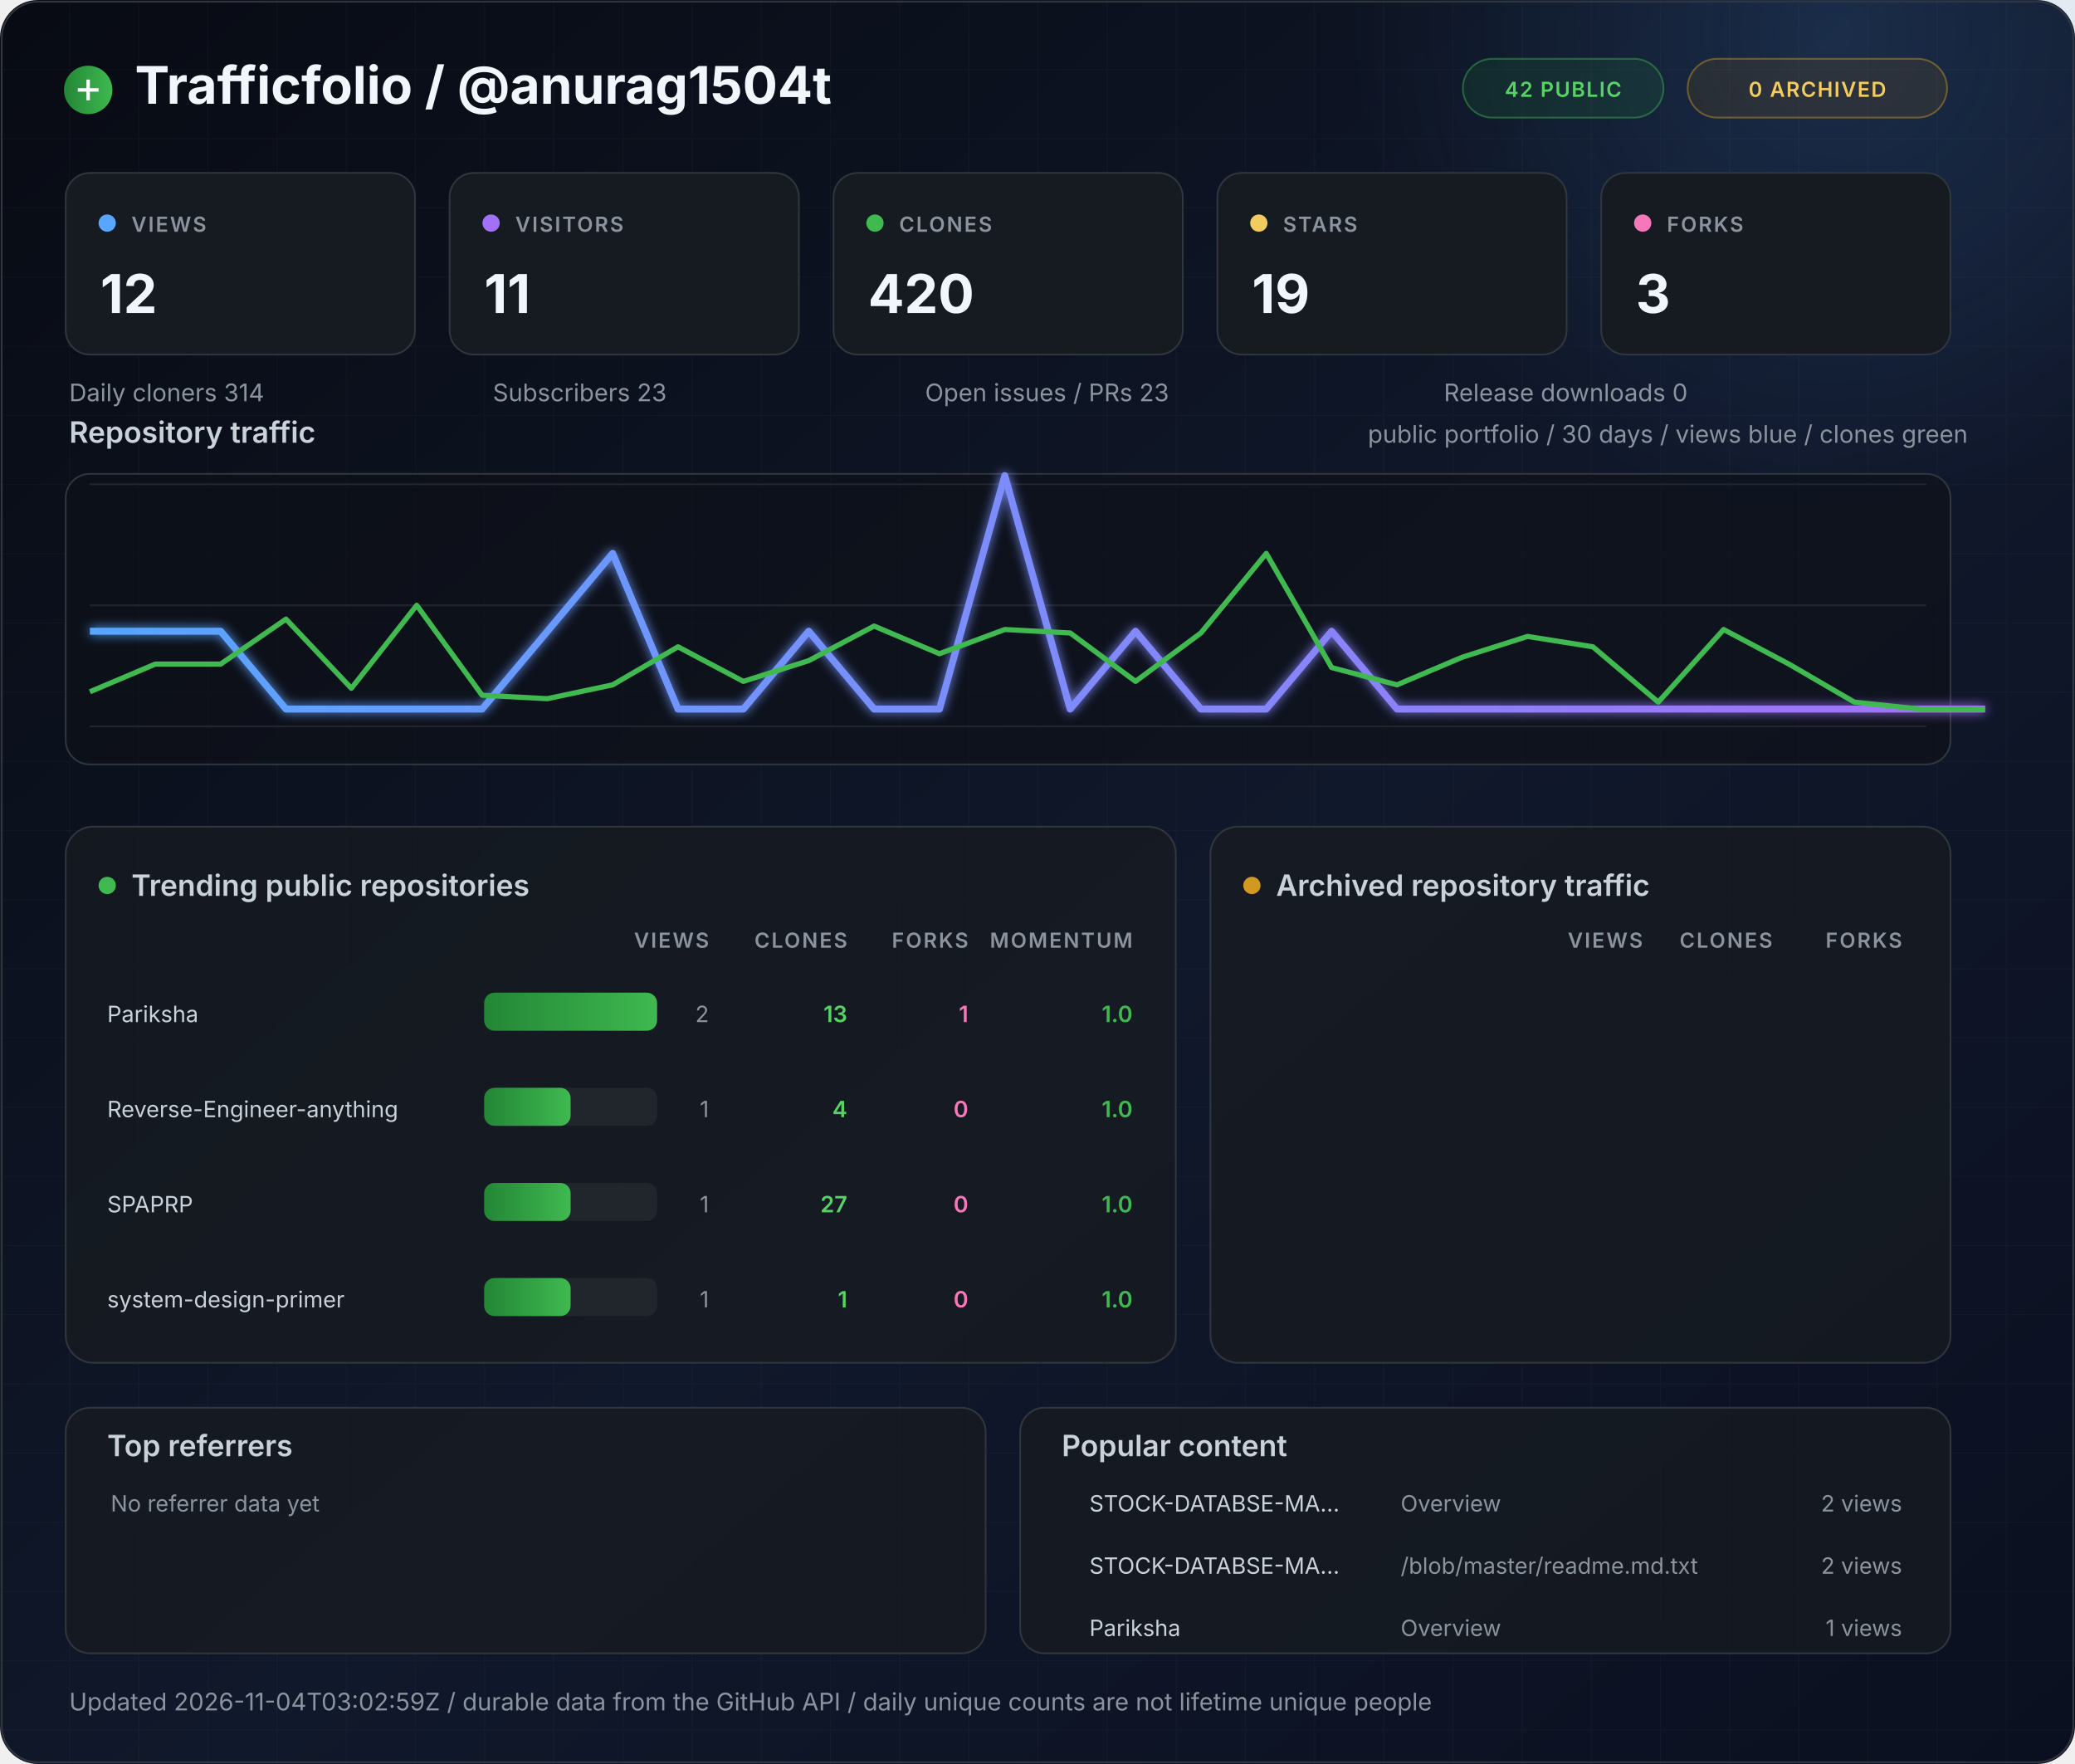
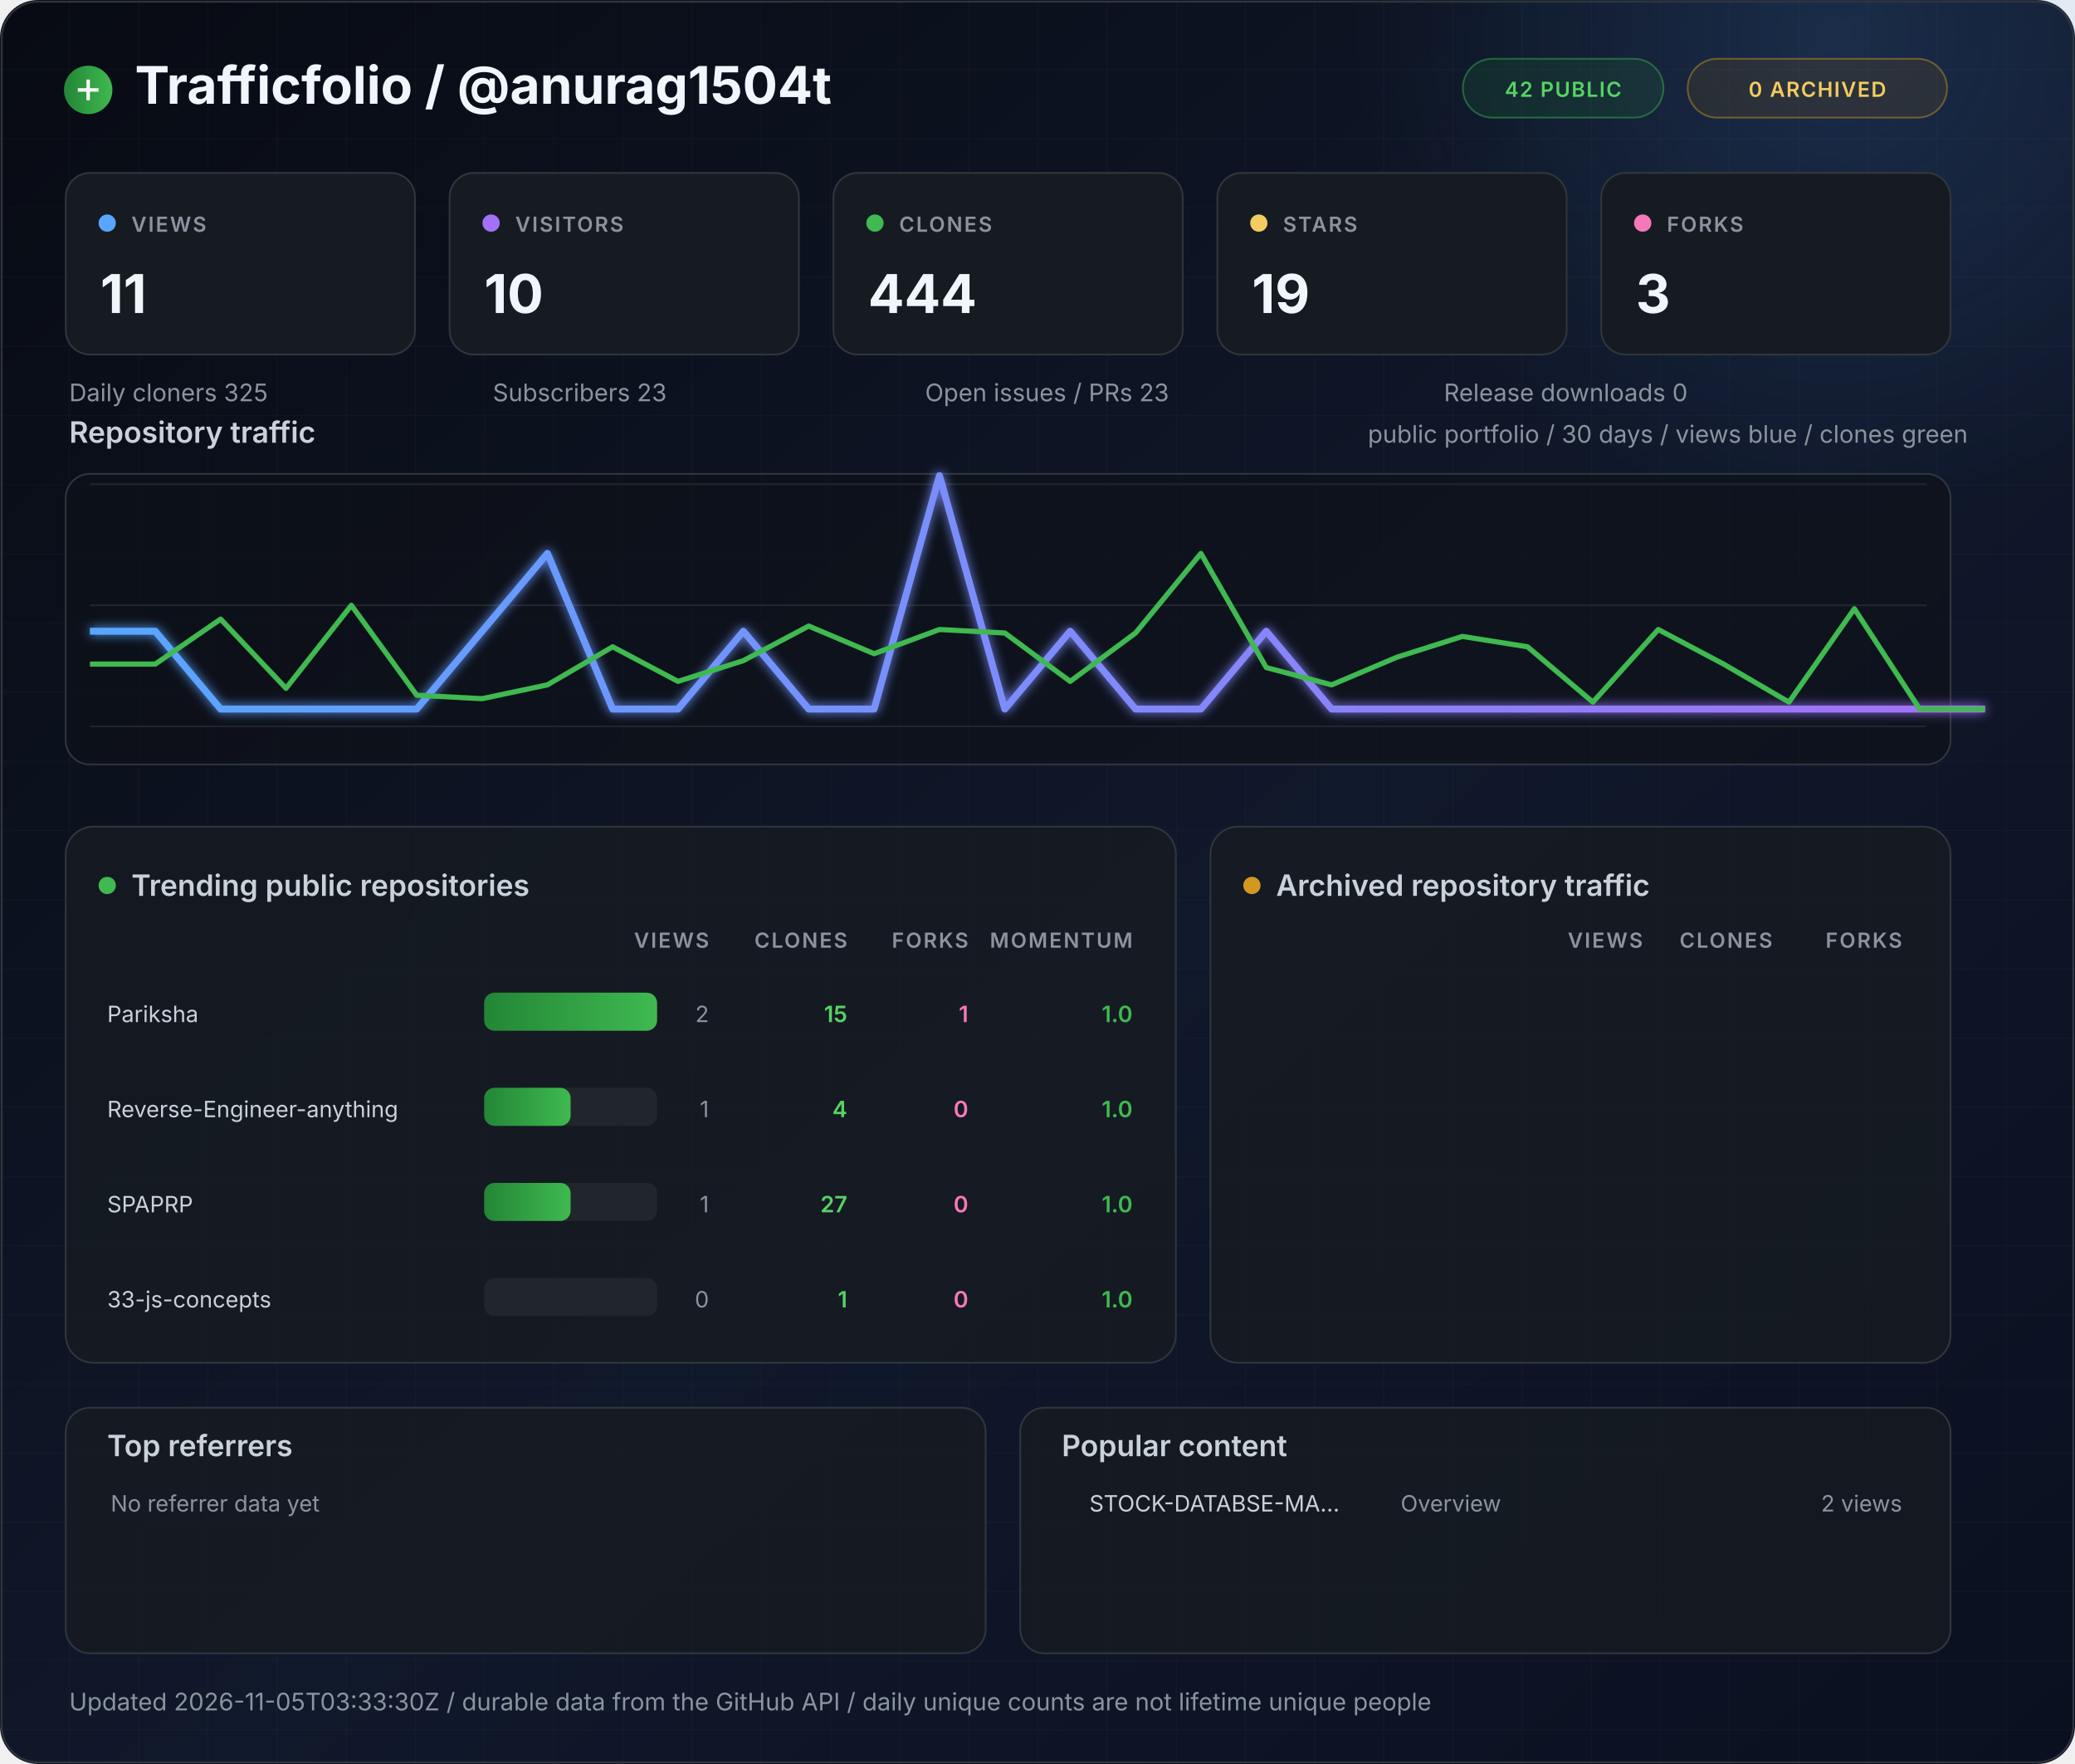
<svg xmlns="http://www.w3.org/2000/svg" width="1200" height="1020" viewBox="0 0 1200 1020" role="img" aria-label="Trafficfolio GitHub analytics dashboard for anurag1504t">
  <defs>
    <linearGradient id="bg" x1="0" y1="0" x2="1" y2="1">
      <stop stop-color="#080b13" />
      <stop offset=".55" stop-color="#10182b" />
      <stop offset="1" stop-color="#0b1020" />
    </linearGradient>
    <linearGradient id="line" x1="0" y1="0" x2="1" y2="0">
      <stop stop-color="#58a6ff" />
      <stop offset="1" stop-color="#a371f7" />
    </linearGradient>
    <linearGradient id="bar" x1="0" y1="0" x2="1" y2="0">
      <stop stop-color="#238636" />
      <stop offset="1" stop-color="#3fb950" />
    </linearGradient>
    <linearGradient id="archiveBar" x1="0" y1="0" x2="1" y2="0">
      <stop stop-color="#9e6a03" />
      <stop offset="1" stop-color="#f2cc60" />
    </linearGradient>
    <radialGradient id="ambient">
      <stop stop-color="#58a6ff" stop-opacity=".16" />
      <stop offset="1" stop-color="#58a6ff" stop-opacity="0" />
    </radialGradient>
    <pattern id="grid" width="40" height="40" patternUnits="userSpaceOnUse">
      <path d="M40 0H0V40" fill="none" stroke="#ffffff" stroke-opacity=".025" />
    </pattern>
    <filter id="glow">
      <feGaussianBlur stdDeviation="3" result="b" />
      <feMerge>
        <feMergeNode in="b" />
        <feMergeNode in="SourceGraphic" />
      </feMerge>
    </filter>
    <style>
    .title{font:750 30px -apple-system,BlinkMacSystemFont,"Segoe UI",sans-serif;fill:#f0f6fc}
    .subtitle{font:14px -apple-system,BlinkMacSystemFont,"Segoe UI",sans-serif;fill:#8b949e}
    .label{font:600 12px -apple-system,BlinkMacSystemFont,"Segoe UI",sans-serif;fill:#8b949e;letter-spacing:1px}
    .metric{font:700 31px -apple-system,BlinkMacSystemFont,"Segoe UI",sans-serif;fill:#f0f6fc}
    .section{font:600 17px -apple-system,BlinkMacSystemFont,"Segoe UI",sans-serif;fill:#c9d1d9}
    .repo,.value,.trend,.archive,.clone,.fork{font:13px -apple-system,BlinkMacSystemFont,"Segoe UI",sans-serif;fill:#c9d1d9}
    .value{fill:#8b949e} .trend{fill:#3fb950;font-weight:600} .archive{fill:#d29922}
    .clone{fill:#56d364;font-weight:600} .fork{fill:#f778ba;font-weight:600}
    .pill{font:600 12px -apple-system,BlinkMacSystemFont,"Segoe UI",sans-serif;letter-spacing:.7px}
  </style>
  </defs>
  <rect width="1200" height="1020" rx="22" fill="url(#bg)" />
  <rect width="1200" height="1020" rx="22" fill="url(#grid)" />
  <circle cx="1060" cy="20" r="280" fill="url(#ambient)" />
  <rect x="1" y="1" width="1198" height="1018" rx="21" fill="none" stroke="#30363d" />
  <circle cx="51" cy="52" r="14" fill="url(#bar)" />
  <path d="M45 52h12M51 46v12" stroke="#fff" stroke-width="2" />
  <text x="78" y="60" class="title">Trafficfolio / @anurag1504t</text>
  <rect x="846" y="34" width="116" height="34" rx="17" fill="#238636" fill-opacity=".16" stroke="#3fb950" stroke-opacity=".45" />
  <text x="904" y="56" text-anchor="middle" class="pill" fill="#56d364">42 PUBLIC</text>
  <rect x="976" y="34" width="150" height="34" rx="17" fill="#9e6a03" fill-opacity=".14" stroke="#d29922" stroke-opacity=".45" />
  <text x="1051" y="56" text-anchor="middle" class="pill" fill="#f2cc60">0 ARCHIVED</text>
  <rect x="38" y="100" width="202" height="105" rx="14" fill="#161b22" stroke="#30363d" />
  <circle cx="62" cy="129" r="5" fill="#58a6ff" />
  <text x="76" y="134" class="label">VIEWS</text>
-   <text x="58" y="181" class="metric">12</text>
+   <text x="58" y="181" class="metric">11</text>
  <rect x="260" y="100" width="202" height="105" rx="14" fill="#161b22" stroke="#30363d" />
  <circle cx="284" cy="129" r="5" fill="#a371f7" />
  <text x="298" y="134" class="label">VISITORS</text>
-   <text x="280" y="181" class="metric">11</text>
+   <text x="280" y="181" class="metric">10</text>
  <rect x="482" y="100" width="202" height="105" rx="14" fill="#161b22" stroke="#30363d" />
  <circle cx="506" cy="129" r="5" fill="#3fb950" />
  <text x="520" y="134" class="label">CLONES</text>
-   <text x="502" y="181" class="metric">420</text>
+   <text x="502" y="181" class="metric">444</text>
  <rect x="704" y="100" width="202" height="105" rx="14" fill="#161b22" stroke="#30363d" />
  <circle cx="728" cy="129" r="5" fill="#f2cc60" />
  <text x="742" y="134" class="label">STARS</text>
  <text x="724" y="181" class="metric">19</text>
  <rect x="926" y="100" width="202" height="105" rx="14" fill="#161b22" stroke="#30363d" />
  <circle cx="950" cy="129" r="5" fill="#f778ba" />
  <text x="964" y="134" class="label">FORKS</text>
  <text x="946" y="181" class="metric">3</text>
-   <text x="40" y="232" class="subtitle">Daily cloners 314</text>
+   <text x="40" y="232" class="subtitle">Daily cloners 325</text>
  <text x="285" y="232" class="subtitle">Subscribers 23</text>
  <text x="535" y="232" class="subtitle">Open issues / PRs 23</text>
  <text x="835" y="232" class="subtitle">Release downloads 0</text>
  <text x="40" y="256" class="section">Repository traffic</text>
  <text x="1138" y="256" text-anchor="end" class="subtitle">public portfolio / 30 days / views blue / clones green</text>
  <rect x="38" y="274" width="1090" height="168" rx="14" fill="#0d1117" fill-opacity=".62" stroke="#30363d" />
  <line x1="52" y1="420" x2="1114" y2="420" stroke="#21262d" />
  <line x1="52" y1="350" x2="1114" y2="350" stroke="#21262d" />
  <line x1="52" y1="280" x2="1114" y2="280" stroke="#21262d" />
-   <polyline points="52.0,365.0 89.8,365.0 127.6,365.0 165.4,410.0 203.2,410.0 241.0,410.0 278.8,410.0 316.6,365.0 354.3,320.0 392.1,410.0 429.9,410.0 467.7,365.0 505.5,410.0 543.3,410.0 581.1,275.0 618.9,410.0 656.7,365.0 694.5,410.0 732.3,410.0 770.1,365.0 807.9,410.0 845.7,410.0 883.4,410.0 921.2,410.0 959.0,410.0 996.8,410.0 1034.6,410.0 1072.4,410.0 1110.2,410.0 1148.0,410.0" fill="none" stroke="url(#line)" stroke-width="4" stroke-linejoin="round" filter="url(#glow)" />
-   <polyline points="52.0,400.0 89.8,384.0 127.6,384.0 165.4,358.0 203.2,398.0 241.0,350.0 278.8,402.0 316.6,404.0 354.3,396.0 392.1,374.0 429.9,394.0 467.7,382.0 505.5,362.0 543.3,378.0 581.1,364.0 618.9,366.0 656.7,394.0 694.5,366.0 732.3,320.0 770.1,386.0 807.9,396.0 845.7,380.0 883.4,368.0 921.2,374.0 959.0,406.0 996.8,364.0 1034.6,384.0 1072.4,406.0 1110.2,410.0 1148.0,410.0" fill="none" stroke="#3fb950" stroke-width="3" stroke-linejoin="round" />
+   <polyline points="52.0,365.0 89.8,365.0 127.6,410.0 165.4,410.0 203.2,410.0 241.0,410.0 278.8,365.0 316.6,320.0 354.3,410.0 392.1,410.0 429.9,365.0 467.7,410.0 505.5,410.0 543.3,275.0 581.1,410.0 618.9,365.0 656.7,410.0 694.5,410.0 732.3,365.0 770.1,410.0 807.9,410.0 845.7,410.0 883.4,410.0 921.2,410.0 959.0,410.0 996.8,410.0 1034.6,410.0 1072.4,410.0 1110.2,410.0 1148.0,410.0" fill="none" stroke="url(#line)" stroke-width="4" stroke-linejoin="round" filter="url(#glow)" />
+   <polyline points="52.0,384.0 89.8,384.0 127.6,358.0 165.4,398.0 203.2,350.0 241.0,402.0 278.8,404.0 316.6,396.0 354.3,374.0 392.1,394.0 429.9,382.0 467.7,362.0 505.5,378.0 543.3,364.0 581.1,366.0 618.9,394.0 656.7,366.0 694.5,320.0 732.3,386.0 770.1,396.0 807.9,380.0 845.7,368.0 883.4,374.0 921.2,406.0 959.0,364.0 996.8,384.0 1034.6,406.0 1072.4,352.0 1110.2,410.0 1148.0,410.0" fill="none" stroke="#3fb950" stroke-width="3" stroke-linejoin="round" />
  <rect x="38" y="478" width="642" height="310" rx="16" fill="#161b22" fill-opacity=".82" stroke="#30363d" />
  <circle cx="62" cy="512" r="5" fill="#3fb950" />
  <text x="76" y="518" class="section">Trending public repositories</text>
  <text x="410" y="548" text-anchor="end" class="label">VIEWS</text>
  <text x="490" y="548" text-anchor="end" class="label">CLONES</text>
  <text x="560" y="548" text-anchor="end" class="label">FORKS</text>
  <text x="655" y="548" text-anchor="end" class="label">MOMENTUM</text>
  <text x="62" y="591" class="repo">Pariksha</text>
  <rect x="280" y="574" width="100" height="22" rx="6" fill="#21262d" />
  <rect x="280" y="574" width="100" height="22" rx="6" fill="url(#bar)" />
  <text x="410" y="591" text-anchor="end" class="value">2</text>
-   <text x="490" y="591" text-anchor="end" class="clone">13</text>
+   <text x="490" y="591" text-anchor="end" class="clone">15</text>
  <text x="560" y="591" text-anchor="end" class="fork">1</text>
  <text x="655" y="591" text-anchor="end" class="trend">1.0</text>
  <text x="62" y="646" class="repo">Reverse-Engineer-anything</text>
  <rect x="280" y="629" width="100" height="22" rx="6" fill="#21262d" />
  <rect x="280" y="629" width="50" height="22" rx="6" fill="url(#bar)" />
  <text x="410" y="646" text-anchor="end" class="value">1</text>
  <text x="490" y="646" text-anchor="end" class="clone">4</text>
  <text x="560" y="646" text-anchor="end" class="fork">0</text>
  <text x="655" y="646" text-anchor="end" class="trend">1.0</text>
  <text x="62" y="701" class="repo">SPAPRP</text>
  <rect x="280" y="684" width="100" height="22" rx="6" fill="#21262d" />
  <rect x="280" y="684" width="50" height="22" rx="6" fill="url(#bar)" />
  <text x="410" y="701" text-anchor="end" class="value">1</text>
  <text x="490" y="701" text-anchor="end" class="clone">27</text>
  <text x="560" y="701" text-anchor="end" class="fork">0</text>
  <text x="655" y="701" text-anchor="end" class="trend">1.0</text>
-   <text x="62" y="756" class="repo">system-design-primer</text>
+   <text x="62" y="756" class="repo">33-js-concepts</text>
  <rect x="280" y="739" width="100" height="22" rx="6" fill="#21262d" />
-   <rect x="280" y="739" width="50" height="22" rx="6" fill="url(#bar)" />
-   <text x="410" y="756" text-anchor="end" class="value">1</text>
+   <rect x="280" y="739" width="0" height="22" rx="6" fill="url(#bar)" />
+   <text x="410" y="756" text-anchor="end" class="value">0</text>
  <text x="490" y="756" text-anchor="end" class="clone">1</text>
  <text x="560" y="756" text-anchor="end" class="fork">0</text>
  <text x="655" y="756" text-anchor="end" class="trend">1.0</text>
  <rect x="700" y="478" width="428" height="310" rx="16" fill="#161b22" fill-opacity=".82" stroke="#30363d" />
  <circle cx="724" cy="512" r="5" fill="#d29922" />
  <text x="738" y="518" class="section">Archived repository traffic</text>
  <text x="950" y="548" text-anchor="end" class="label">VIEWS</text>
  <text x="1025" y="548" text-anchor="end" class="label">CLONES</text>
  <text x="1100" y="548" text-anchor="end" class="label">FORKS</text>
  <rect x="38" y="814" width="532" height="142" rx="14" fill="#161b22" fill-opacity=".82" stroke="#30363d" />
  <text x="62" y="842" class="section">Top referrers</text>
  <text x="64" y="874" class="value">No referrer data yet</text>
  <rect x="590" y="814" width="538" height="142" rx="14" fill="#161b22" fill-opacity=".82" stroke="#30363d" />
  <text x="614" y="842" class="section">Popular content</text>
  <text x="630" y="874" class="repo">STOCK-DATABSE-MA...</text>
  <text x="810" y="874" class="value">Overview</text>
  <text x="1100" y="874" text-anchor="end" class="value">2 views</text>
-   <text x="630" y="910" class="repo">STOCK-DATABSE-MA...</text>
-   <text x="810" y="910" class="value">/blob/master/readme.md.txt</text>
-   <text x="1100" y="910" text-anchor="end" class="value">2 views</text>
-   <text x="630" y="946" class="repo">Pariksha</text>
-   <text x="810" y="946" class="value">Overview</text>
-   <text x="1100" y="946" text-anchor="end" class="value">1 views</text>
-   <text x="40" y="989" class="subtitle">Updated 2026-11-04T03:02:59Z / durable data from the GitHub API / daily unique counts are not lifetime unique people</text>
+   <text x="40" y="989" class="subtitle">Updated 2026-11-05T03:33:30Z / durable data from the GitHub API / daily unique counts are not lifetime unique people</text>
</svg>
